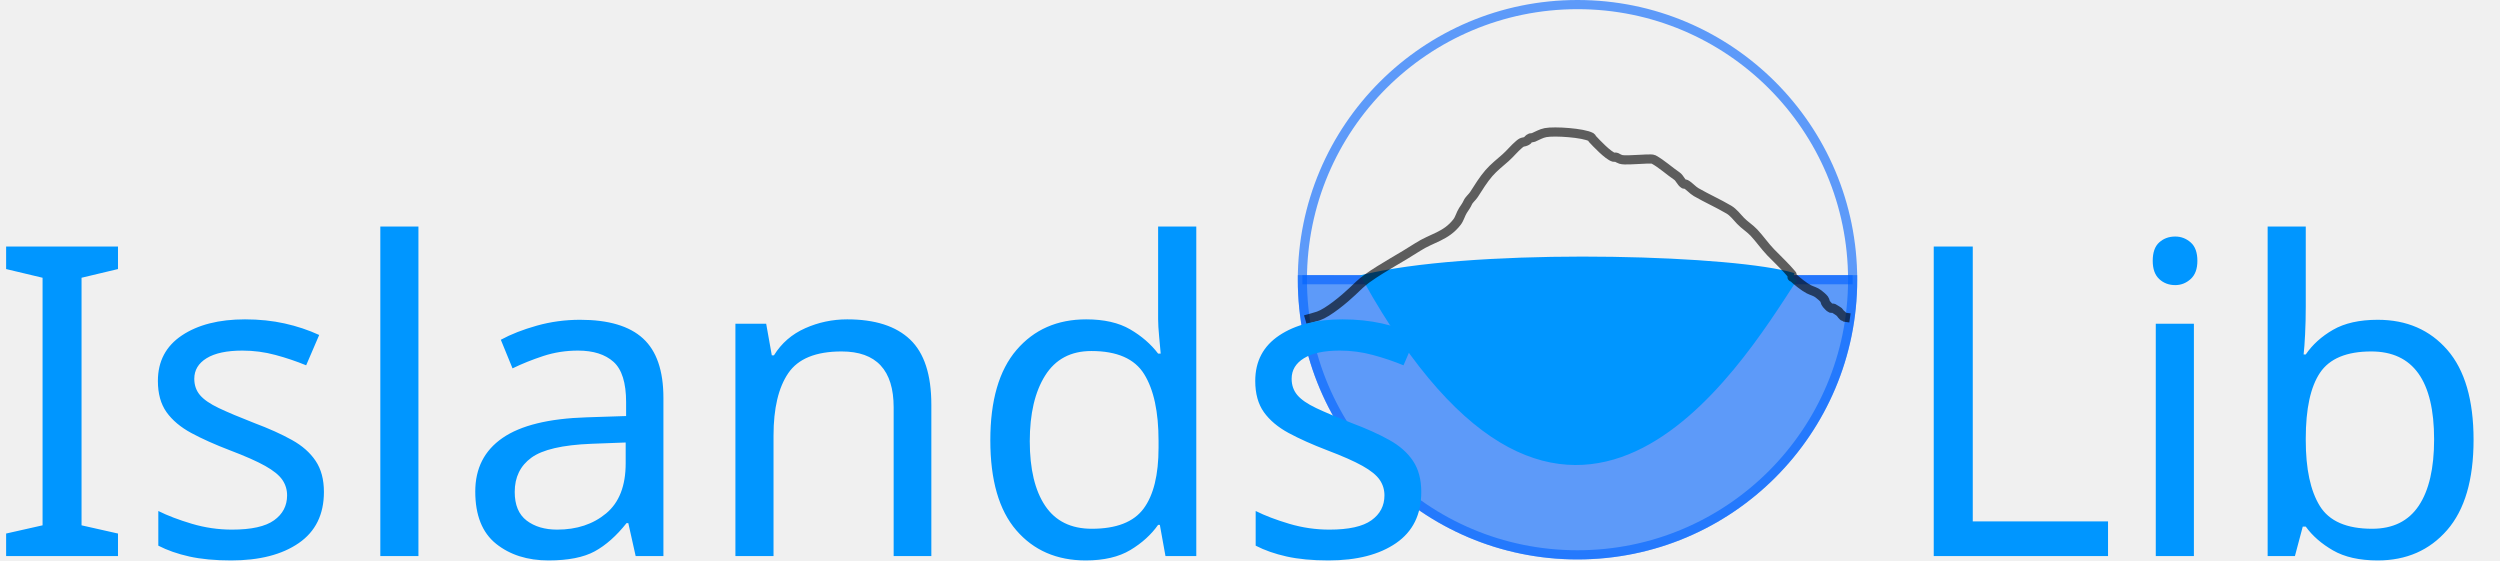
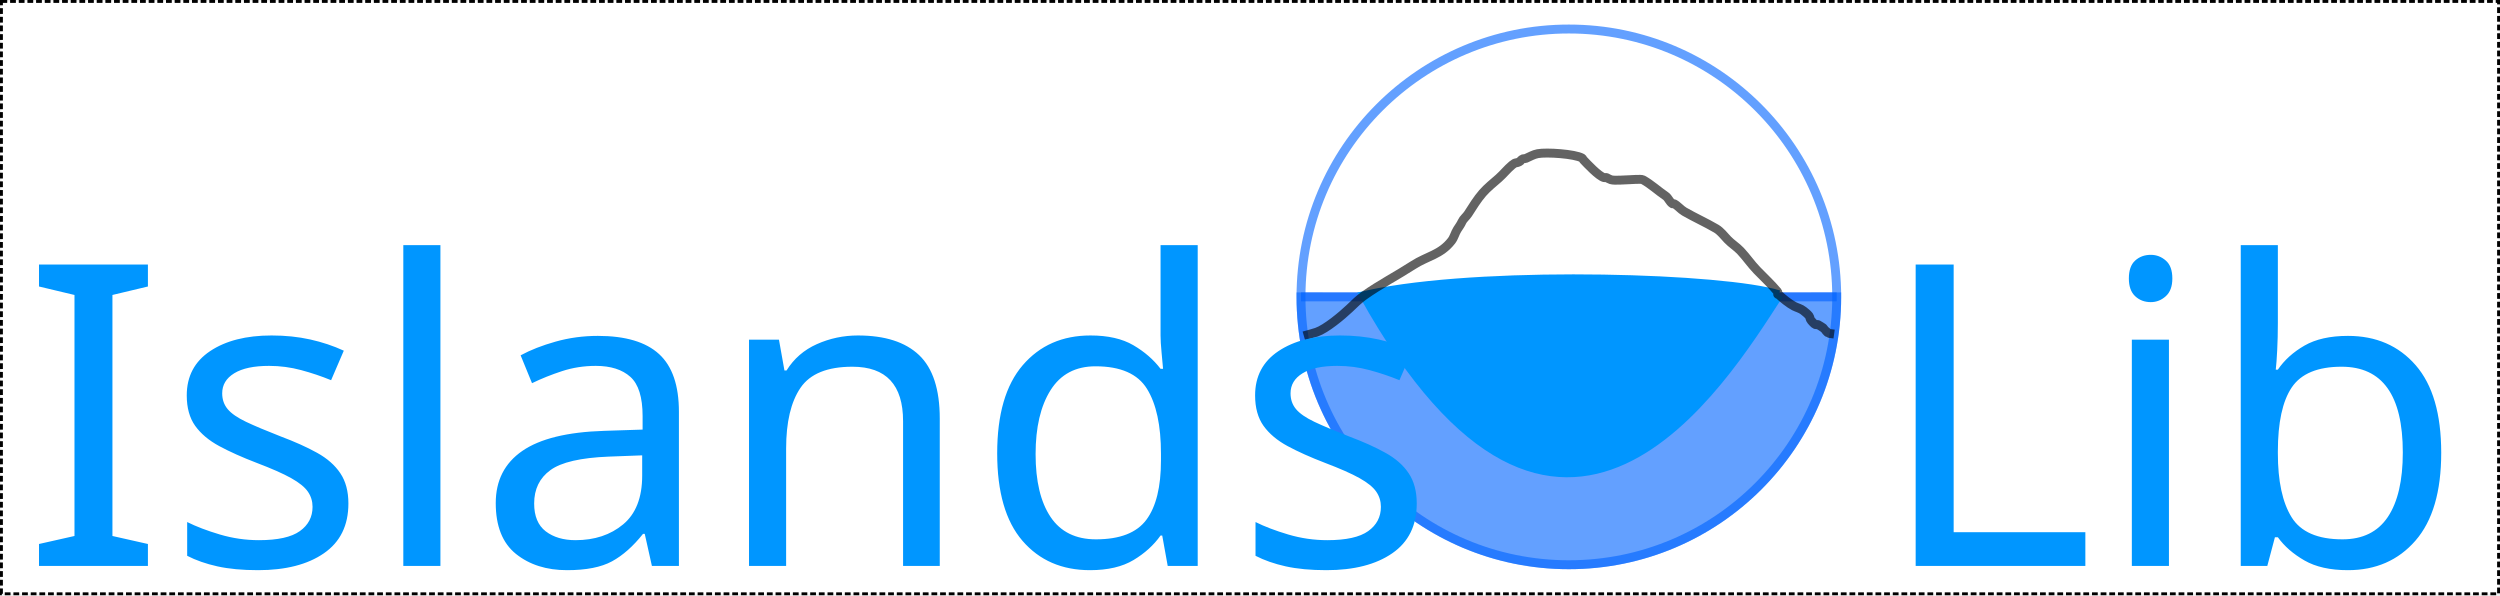
- <svg xmlns="http://www.w3.org/2000/svg" width="817.796mm" height="183.5mm" viewBox="0 0 817.796 183.5" version="1.1" id="svg5">
+ <svg xmlns="http://www.w3.org/2000/svg" width="840mm" height="200mm" viewBox="0 0 840 200" version="1.1" id="svg5">
  <defs id="defs2" />
-   <g id="layer1" transform="translate(-15.52398,-40.57564)">
-     <g id="g5059" transform="translate(422.9115,-0.4951776)">
-       <path style="opacity:0.61;fill:none;stroke:#0058ff;stroke-width:3;stroke-dasharray:none;stroke-opacity:1" d="M 18.645,132.571 H 198.645" id="path1947" />
-       <path id="path1514-3" style="opacity:0.61;fill:#0064ff;fill-opacity:1;stroke:#0064ff;stroke-width:3;stroke-dasharray:none;stroke-opacity:1" d="m 198.645,132.571 c 0,49.706 -40.294,90 -90,90 -49.706,0 -90,-40.294 -90,-90 52.192,0.16 158.377,0.005 180,0 z" />
-       <path style="opacity:1;fill:#0096ff;fill-opacity:1;stroke:#0096ff;stroke-width:3;stroke-dasharray:none;stroke-opacity:1" d="m 179.181,131.851 c -19.221,29.683 -73.434,118.188 -139.326,0.289 v 0 c 1.689,-0.387 3.467,-0.751 5.326,-1.094 39.588,-7.307 115.554,-4.866 134,0.806" id="path1980" />
-       <circle style="opacity:0.61;fill:none;stroke:#0064ff;stroke-width:3;stroke-dasharray:none;stroke-opacity:1" id="path1514" cx="108.645" cy="132.571" r="90" />
-       <path style="opacity:0.61;fill:none;stroke:#000000;stroke-width:3;stroke-dasharray:none;stroke-opacity:1" d="m 19.602,145.661 c 1.424,-0.41 2.87,-0.751 4.273,-1.229 3.157,-1.075 8.533,-5.559 11.053,-7.956 1.628,-1.549 3.08,-3.023 4.926,-4.336 5.278,-3.754 11.027,-6.7 16.452,-10.219 4.744,-3.077 9.273,-3.482 12.923,-8.203 0.861,-1.114 1.182,-2.615 1.936,-3.793 0.585,-0.915 1.178,-1.689 1.584,-2.616 0.407,-0.931 1.452,-1.717 2.01,-2.585 1.53,-2.376 3.073,-4.915 4.928,-7.046 1.585,-1.82 3.653,-3.454 5.4,-4.992 1.566,-1.379 2.87,-3.057 4.467,-4.395 1.377,-1.155 1.235,-0.454 2.541,-1.162 0.549,-0.297 0.173,-0.335 0.704,-0.696 0.861,-0.587 0.754,-0.117 1.399,-0.388 1.36,-0.571 2.486,-1.306 3.994,-1.594 2.935,-0.56 12.419,0.08 14.901,1.473 0.209,0.117 0.251,0.411 0.415,0.586 1.21,1.289 5.166,5.536 6.998,5.999 0.269,0.068 0.583,-0.122 0.833,0 0.523,0.256 0.866,0.509 1.454,0.696 1.206,0.385 4.875,0 6.196,0 0.329,0 3.989,-0.288 4.513,0 2.724,1.498 5.157,3.776 7.657,5.466 0.946,0.639 1.304,1.995 2.323,2.623 0.155,0.096 0.386,-0.085 0.547,0 1.209,0.639 2.206,1.926 3.43,2.632 3.514,2.027 7.185,3.648 10.708,5.719 1.464,0.861 2.645,2.435 3.783,3.638 1.345,1.421 3.064,2.45 4.398,3.871 1.931,2.057 3.515,4.404 5.478,6.445 2.317,2.409 4.817,4.688 6.981,7.283 0.082,0.098 -0.017,0.705 0,0.801 0.023,0.134 0.274,0.073 0.373,0.167 1.218,1.149 3.569,3.053 5.129,3.847 1.027,0.523 2.216,0.768 3.169,1.533 0.593,0.476 1.403,1.101 1.875,1.723 0.347,0.457 0.284,1.129 0.688,1.555 0.329,0.348 1.012,1.211 1.495,1.39 0.261,0.097 0.583,-0.12 0.834,0 0.232,0.111 1.968,1.193 2.016,1.331 0.019,0.055 1.269,1.534 1.526,1.578 0.617,0.106 1.24,0.174 1.86,0.261" id="path1891" />
-     </g>
+   <g id="layer1" transform="translate(-4.421977,-32.32588)">
+     <rect style="fill:#ffffff;stroke:#000000;stroke-width:0.97;stroke-dasharray:1.94, 0.97;stroke-dashoffset:0;stroke-opacity:1" id="rect2058" width="839.03" height="199.03" x="4.907" y="32.811" />
    <text xml:space="preserve" style="font-size:7.056px;font-family:cmr10;-inkscape-font-specification:cmr10;fill:none;stroke:#0064ff;stroke-width:3;stroke-dasharray:none" x="211.703" y="122.229" id="text3040">
      <tspan id="tspan3038" style="fill:none;stroke-width:3" x="211.703" y="122.229" />
    </text>
    <text xml:space="preserve" style="font-size:21.167px;font-family:cmr10;-inkscape-font-specification:cmr10;fill:none;stroke:none;stroke-width:1;stroke-dasharray:none" x="215.035" y="120.464" id="text3096">
      <tspan id="tspan3094" style="font-size:21.167px;stroke:none;stroke-width:1;stroke-dasharray:none" x="215.035" y="120.464" />
    </text>
-     <text xml:space="preserve" style="font-size:141.828px;font-family:cmr10;-inkscape-font-specification:cmr10;fill:#0096ff;fill-opacity:1;stroke:#0064ff;stroke-width:0;stroke-dasharray:none;stroke-opacity:1" x="11.854" y="222.483" id="text3365">
-       <tspan id="tspan3363" style="fill:#0096ff;fill-opacity:1;stroke-width:0" x="11.854" y="222.483">Islands    Lib</tspan>
-     </text>
+     <g id="g2840" transform="translate(-1.5300512e-4)">
+       <g id="g5059" transform="translate(422.9115,-0.4951776)">
+         <path style="opacity:0.61;fill:none;stroke:#0058ff;stroke-width:3;stroke-dasharray:none;stroke-opacity:1" d="M 18.645,132.571 H 198.645" id="path1947" />
+         <path id="path1514-3" style="opacity:0.61;fill:#0064ff;fill-opacity:1;stroke:#0064ff;stroke-width:3;stroke-dasharray:none;stroke-opacity:1" d="m 198.645,132.571 c 0,49.706 -40.294,90 -90,90 -49.706,0 -90,-40.294 -90,-90 52.192,0.16 158.377,0.005 180,0 z" />
+         <path style="opacity:1;fill:#0096ff;fill-opacity:1;stroke:#0096ff;stroke-width:3;stroke-dasharray:none;stroke-opacity:1" d="m 179.181,131.851 c -19.221,29.683 -73.434,118.188 -139.326,0.289 v 0 c 1.689,-0.387 3.467,-0.751 5.326,-1.094 39.588,-7.307 115.554,-4.866 134,0.806" id="path1980" />
+         <circle style="opacity:0.61;fill:none;stroke:#0064ff;stroke-width:3;stroke-dasharray:none;stroke-opacity:1" id="path1514" cx="108.645" cy="132.571" r="90" />
+         <path style="opacity:0.61;fill:none;stroke:#000000;stroke-width:3;stroke-dasharray:none;stroke-opacity:1" d="m 19.602,145.661 c 1.424,-0.41 2.87,-0.751 4.273,-1.229 3.157,-1.075 8.533,-5.559 11.053,-7.956 1.628,-1.549 3.08,-3.023 4.926,-4.336 5.278,-3.754 11.027,-6.7 16.452,-10.219 4.744,-3.077 9.273,-3.482 12.923,-8.203 0.861,-1.114 1.182,-2.615 1.936,-3.793 0.585,-0.915 1.178,-1.689 1.584,-2.616 0.407,-0.931 1.452,-1.717 2.01,-2.585 1.53,-2.376 3.073,-4.915 4.928,-7.046 1.585,-1.82 3.653,-3.454 5.4,-4.992 1.566,-1.379 2.87,-3.057 4.467,-4.395 1.377,-1.155 1.235,-0.454 2.541,-1.162 0.549,-0.297 0.173,-0.335 0.704,-0.696 0.861,-0.587 0.754,-0.117 1.399,-0.388 1.36,-0.571 2.486,-1.306 3.994,-1.594 2.935,-0.56 12.419,0.08 14.901,1.473 0.209,0.117 0.251,0.411 0.415,0.586 1.21,1.289 5.166,5.536 6.998,5.999 0.269,0.068 0.583,-0.122 0.833,0 0.523,0.256 0.866,0.509 1.454,0.696 1.206,0.385 4.875,0 6.196,0 0.329,0 3.989,-0.288 4.513,0 2.724,1.498 5.157,3.776 7.657,5.466 0.946,0.639 1.304,1.995 2.323,2.623 0.155,0.096 0.386,-0.085 0.547,0 1.209,0.639 2.206,1.926 3.43,2.632 3.514,2.027 7.185,3.648 10.708,5.719 1.464,0.861 2.645,2.435 3.783,3.638 1.345,1.421 3.064,2.45 4.398,3.871 1.931,2.057 3.515,4.404 5.478,6.445 2.317,2.409 4.817,4.688 6.981,7.283 0.082,0.098 -0.017,0.705 0,0.801 0.023,0.134 0.274,0.073 0.373,0.167 1.218,1.149 3.569,3.053 5.129,3.847 1.027,0.523 2.216,0.768 3.169,1.533 0.593,0.476 1.403,1.101 1.875,1.723 0.347,0.457 0.284,1.129 0.688,1.555 0.329,0.348 1.012,1.211 1.495,1.39 0.261,0.097 0.583,-0.12 0.834,0 0.232,0.111 1.968,1.193 2.016,1.331 0.019,0.055 1.269,1.534 1.526,1.578 0.617,0.106 1.24,0.174 1.86,0.261" id="path1891" />
+       </g>
+       <text xml:space="preserve" style="font-size:141.828px;font-family:cmr10;-inkscape-font-specification:cmr10;fill:#0096ff;fill-opacity:1;stroke:#0064ff;stroke-width:0;stroke-dasharray:none;stroke-opacity:1" x="11.854" y="222.483" id="text3365">
+         <tspan id="tspan3363" style="fill:#0096ff;fill-opacity:1;stroke-width:0" x="11.854" y="222.483">Islands    Lib</tspan>
+       </text>
+     </g>
  </g>
</svg>
